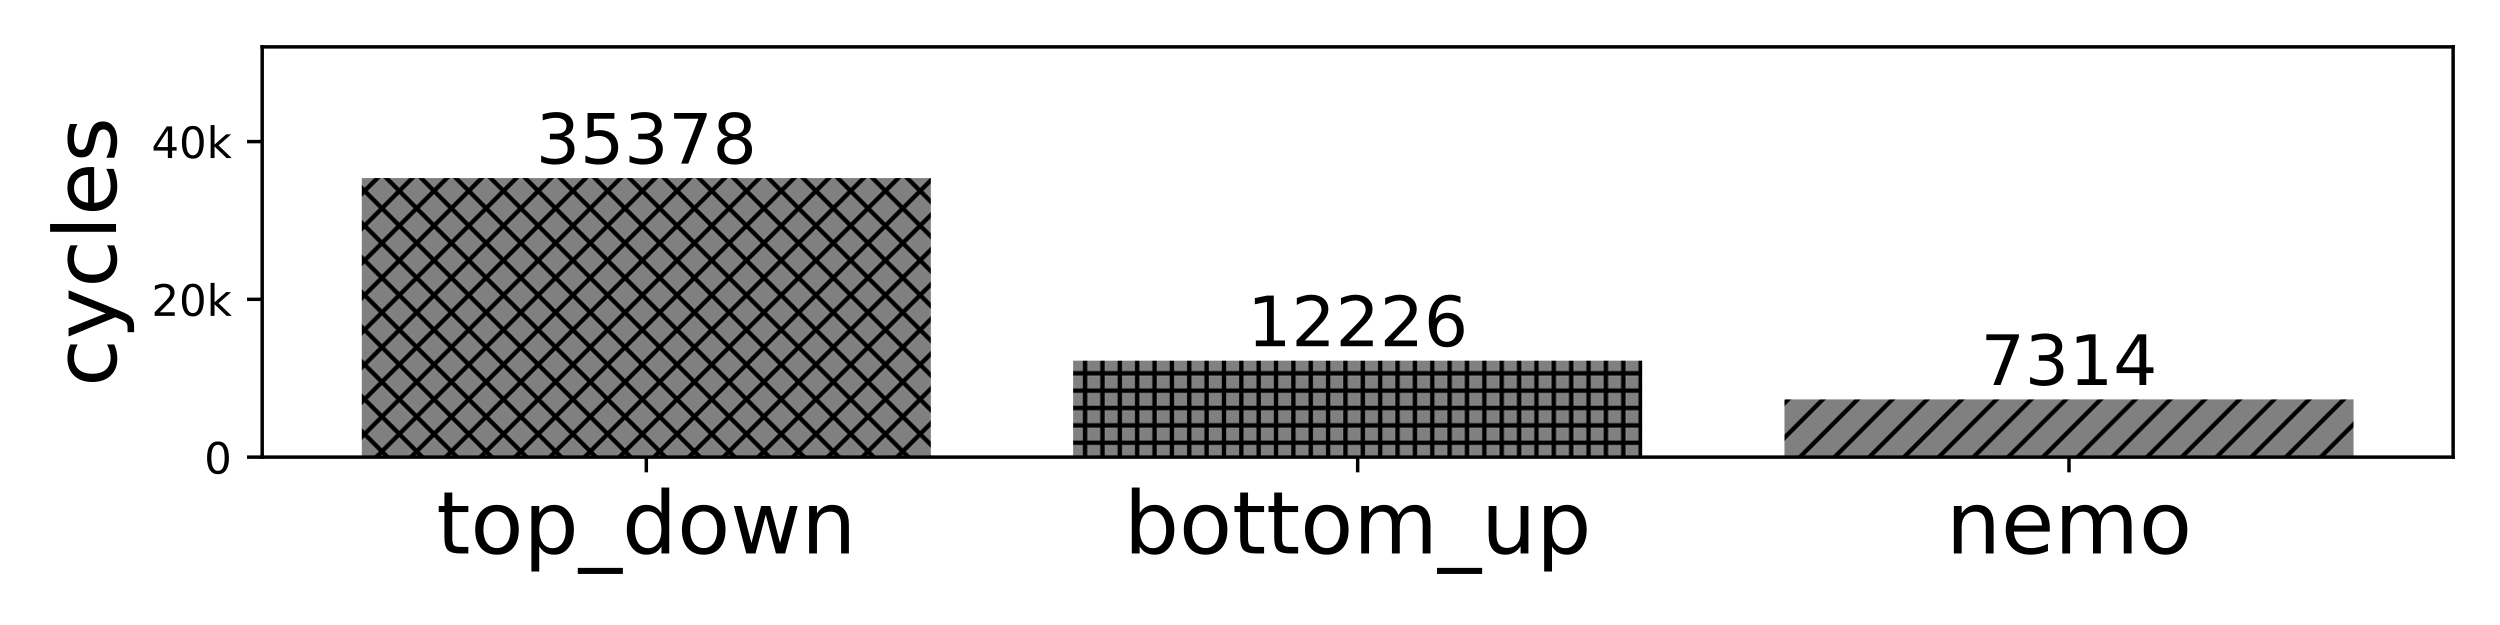
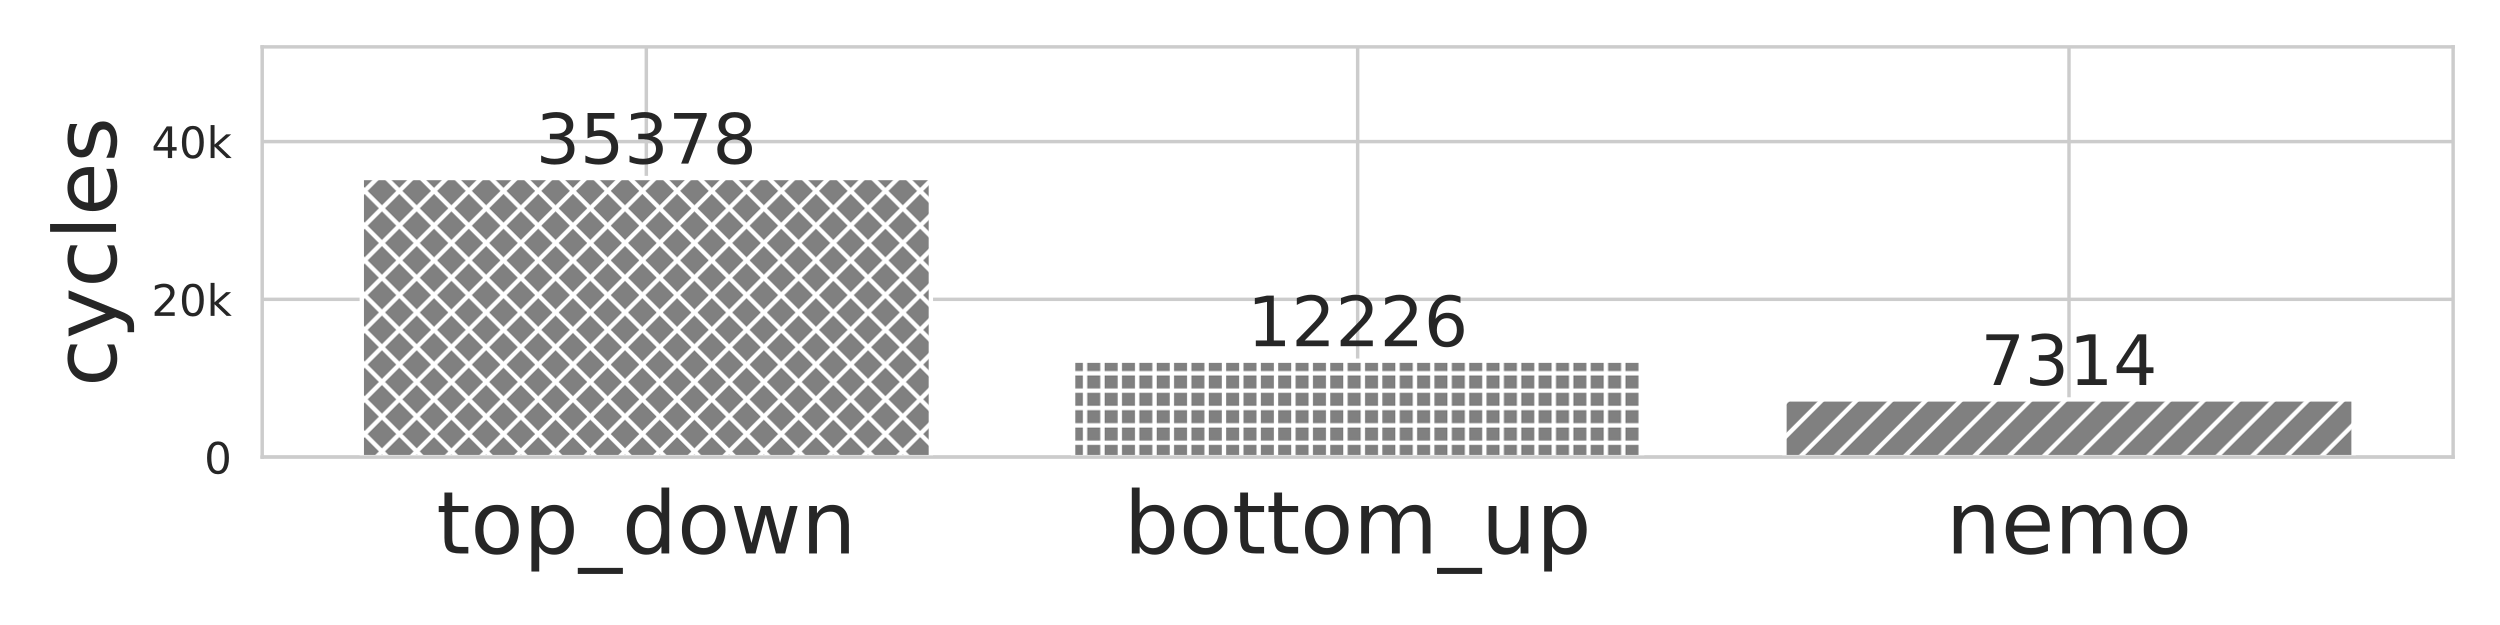
<svg xmlns="http://www.w3.org/2000/svg" xmlns:xlink="http://www.w3.org/1999/xlink" width="576pt" height="144pt" viewBox="0 0 576 144" version="1.1">
  <defs>
    <style type="text/css">*{stroke-linejoin: round; stroke-linecap: butt}</style>
  </defs>
  <g id="figure_1">
    <g id="patch_1">
      <path d="M 0 144  L 576 144  L 576 0  L 0 0  z " style="fill: #ffffff" />
    </g>
    <g id="axes_1">
      <g id="patch_2">
        <path d="M 60.41 105.32  L 565.2 105.32  L 565.2 10.8  L 60.41 10.8  z " style="fill: #ffffff" />
      </g>
-       <g id="patch_3">
-         <path d="M 83.355 105.32  L 214.469 105.32  L 214.469 41.021  L 83.355 41.021  z " clip-path="url(#pccad2ae712)" style="fill: url(#hf38e44e593)" />
-       </g>
-       <g id="patch_4">
-         <path d="M 247.248 105.32  L 378.362 105.32  L 378.362 83.099  L 247.248 83.099  z " clip-path="url(#pccad2ae712)" style="fill: url(#hb486ae8854)" />
-       </g>
-       <g id="patch_5">
-         <path d="M 411.141 105.32  L 542.255 105.32  L 542.255 92.027  L 411.141 92.027  z " clip-path="url(#pccad2ae712)" style="fill: url(#ha1da63e68a)" />
-       </g>
      <g id="matplotlib.axis_1">
        <g id="xtick_1">
          <g id="line2d_1">
-             <defs>
-               <path id="m191a97aec0" d="M 0 0  L 0 3.5  " style="stroke: #000000; stroke-width: 0.8" />
-             </defs>
-             <g>
-               <use xlink:href="#m191a97aec0" x="148.912" y="105.32" style="stroke: #000000; stroke-width: 0.8" />
-             </g>
+             <path d="M 148.912 105.32  L 148.912 10.8  " clip-path="url(#p83305bcd33)" style="fill: none; stroke: #cccccc; stroke-width: 0.8; stroke-linecap: round" />
          </g>
          <g id="text_1">
-             <g transform="translate(100.5418 127.5169) scale(0.2 -0.2)">
+             <g style="fill: #262626" transform="translate(100.5418 127.5169) scale(0.2 -0.2)">
              <defs>
                <path id="DejaVuSans-74" d="M 1172 4494  L 1172 3500  L 2356 3500  L 2356 3053  L 1172 3053  L 1172 1153  Q 1172 725 1289 603  Q 1406 481 1766 481  L 2356 481  L 2356 0  L 1766 0  Q 1100 0 847 248  Q 594 497 594 1153  L 594 3053  L 172 3053  L 172 3500  L 594 3500  L 594 4494  L 1172 4494  z " transform="scale(0.015625)" />
                <path id="DejaVuSans-6f" d="M 1959 3097  Q 1497 3097 1228 2736  Q 959 2375 959 1747  Q 959 1119 1226 758  Q 1494 397 1959 397  Q 2419 397 2687 759  Q 2956 1122 2956 1747  Q 2956 2369 2687 2733  Q 2419 3097 1959 3097  z M 1959 3584  Q 2709 3584 3137 3096  Q 3566 2609 3566 1747  Q 3566 888 3137 398  Q 2709 -91 1959 -91  Q 1206 -91 779 398  Q 353 888 353 1747  Q 353 2609 779 3096  Q 1206 3584 1959 3584  z " transform="scale(0.015625)" />
                <path id="DejaVuSans-70" d="M 1159 525  L 1159 -1331  L 581 -1331  L 581 3500  L 1159 3500  L 1159 2969  Q 1341 3281 1617 3432  Q 1894 3584 2278 3584  Q 2916 3584 3314 3078  Q 3713 2572 3713 1747  Q 3713 922 3314 415  Q 2916 -91 2278 -91  Q 1894 -91 1617 61  Q 1341 213 1159 525  z M 3116 1747  Q 3116 2381 2855 2742  Q 2594 3103 2138 3103  Q 1681 3103 1420 2742  Q 1159 2381 1159 1747  Q 1159 1113 1420 752  Q 1681 391 2138 391  Q 2594 391 2855 752  Q 3116 1113 3116 1747  z " transform="scale(0.015625)" />
                <path id="DejaVuSans-5f" d="M 3263 -1063  L 3263 -1509  L -63 -1509  L -63 -1063  L 3263 -1063  z " transform="scale(0.015625)" />
                <path id="DejaVuSans-64" d="M 2906 2969  L 2906 4863  L 3481 4863  L 3481 0  L 2906 0  L 2906 525  Q 2725 213 2448 61  Q 2172 -91 1784 -91  Q 1150 -91 751 415  Q 353 922 353 1747  Q 353 2572 751 3078  Q 1150 3584 1784 3584  Q 2172 3584 2448 3432  Q 2725 3281 2906 2969  z M 947 1747  Q 947 1113 1208 752  Q 1469 391 1925 391  Q 2381 391 2643 752  Q 2906 1113 2906 1747  Q 2906 2381 2643 2742  Q 2381 3103 1925 3103  Q 1469 3103 1208 2742  Q 947 2381 947 1747  z " transform="scale(0.015625)" />
                <path id="DejaVuSans-77" d="M 269 3500  L 844 3500  L 1563 769  L 2278 3500  L 2956 3500  L 3675 769  L 4391 3500  L 4966 3500  L 4050 0  L 3372 0  L 2619 2869  L 1863 0  L 1184 0  L 269 3500  z " transform="scale(0.015625)" />
                <path id="DejaVuSans-6e" d="M 3513 2113  L 3513 0  L 2938 0  L 2938 2094  Q 2938 2591 2744 2837  Q 2550 3084 2163 3084  Q 1697 3084 1428 2787  Q 1159 2491 1159 1978  L 1159 0  L 581 0  L 581 3500  L 1159 3500  L 1159 2956  Q 1366 3272 1645 3428  Q 1925 3584 2291 3584  Q 2894 3584 3203 3211  Q 3513 2838 3513 2113  z " transform="scale(0.015625)" />
              </defs>
              <use xlink:href="#DejaVuSans-74" />
              <use xlink:href="#DejaVuSans-6f" x="39.209" />
              <use xlink:href="#DejaVuSans-70" x="100.391" />
              <use xlink:href="#DejaVuSans-5f" x="163.867" />
              <use xlink:href="#DejaVuSans-64" x="213.867" />
              <use xlink:href="#DejaVuSans-6f" x="277.344" />
              <use xlink:href="#DejaVuSans-77" x="338.525" />
              <use xlink:href="#DejaVuSans-6e" x="420.312" />
            </g>
          </g>
        </g>
        <g id="xtick_2">
          <g id="line2d_2">
-             <g>
-               <use xlink:href="#m191a97aec0" x="312.805" y="105.32" style="stroke: #000000; stroke-width: 0.8" />
-             </g>
+             <path d="M 312.805 105.32  L 312.805 10.8  " clip-path="url(#p83305bcd33)" style="fill: none; stroke: #cccccc; stroke-width: 0.8; stroke-linecap: round" />
          </g>
          <g id="text_2">
-             <g transform="translate(258.9519 127.5169) scale(0.2 -0.2)">
+             <g style="fill: #262626" transform="translate(258.9519 127.5169) scale(0.2 -0.2)">
              <defs>
                <path id="DejaVuSans-62" d="M 3116 1747  Q 3116 2381 2855 2742  Q 2594 3103 2138 3103  Q 1681 3103 1420 2742  Q 1159 2381 1159 1747  Q 1159 1113 1420 752  Q 1681 391 2138 391  Q 2594 391 2855 752  Q 3116 1113 3116 1747  z M 1159 2969  Q 1341 3281 1617 3432  Q 1894 3584 2278 3584  Q 2916 3584 3314 3078  Q 3713 2572 3713 1747  Q 3713 922 3314 415  Q 2916 -91 2278 -91  Q 1894 -91 1617 61  Q 1341 213 1159 525  L 1159 0  L 581 0  L 581 4863  L 1159 4863  L 1159 2969  z " transform="scale(0.015625)" />
                <path id="DejaVuSans-6d" d="M 3328 2828  Q 3544 3216 3844 3400  Q 4144 3584 4550 3584  Q 5097 3584 5394 3201  Q 5691 2819 5691 2113  L 5691 0  L 5113 0  L 5113 2094  Q 5113 2597 4934 2840  Q 4756 3084 4391 3084  Q 3944 3084 3684 2787  Q 3425 2491 3425 1978  L 3425 0  L 2847 0  L 2847 2094  Q 2847 2600 2669 2842  Q 2491 3084 2119 3084  Q 1678 3084 1418 2786  Q 1159 2488 1159 1978  L 1159 0  L 581 0  L 581 3500  L 1159 3500  L 1159 2956  Q 1356 3278 1631 3431  Q 1906 3584 2284 3584  Q 2666 3584 2933 3390  Q 3200 3197 3328 2828  z " transform="scale(0.015625)" />
                <path id="DejaVuSans-75" d="M 544 1381  L 544 3500  L 1119 3500  L 1119 1403  Q 1119 906 1312 657  Q 1506 409 1894 409  Q 2359 409 2629 706  Q 2900 1003 2900 1516  L 2900 3500  L 3475 3500  L 3475 0  L 2900 0  L 2900 538  Q 2691 219 2414 64  Q 2138 -91 1772 -91  Q 1169 -91 856 284  Q 544 659 544 1381  z M 1991 3584  L 1991 3584  z " transform="scale(0.015625)" />
              </defs>
              <use xlink:href="#DejaVuSans-62" />
              <use xlink:href="#DejaVuSans-6f" x="63.477" />
              <use xlink:href="#DejaVuSans-74" x="124.658" />
              <use xlink:href="#DejaVuSans-74" x="163.867" />
              <use xlink:href="#DejaVuSans-6f" x="203.076" />
              <use xlink:href="#DejaVuSans-6d" x="264.258" />
              <use xlink:href="#DejaVuSans-5f" x="361.67" />
              <use xlink:href="#DejaVuSans-75" x="411.67" />
              <use xlink:href="#DejaVuSans-70" x="475.049" />
            </g>
          </g>
        </g>
        <g id="xtick_3">
          <g id="line2d_3">
-             <g>
-               <use xlink:href="#m191a97aec0" x="476.698" y="105.32" style="stroke: #000000; stroke-width: 0.8" />
-             </g>
+             <path d="M 476.698 105.32  L 476.698 10.8  " clip-path="url(#p83305bcd33)" style="fill: none; stroke: #cccccc; stroke-width: 0.8; stroke-linecap: round" />
          </g>
          <g id="text_3">
-             <g transform="translate(448.3479 127.5169) scale(0.2 -0.2)">
+             <g style="fill: #262626" transform="translate(448.3479 127.5169) scale(0.2 -0.2)">
              <defs>
                <path id="DejaVuSans-65" d="M 3597 1894  L 3597 1613  L 953 1613  Q 991 1019 1311 708  Q 1631 397 2203 397  Q 2534 397 2845 478  Q 3156 559 3463 722  L 3463 178  Q 3153 47 2828 -22  Q 2503 -91 2169 -91  Q 1331 -91 842 396  Q 353 884 353 1716  Q 353 2575 817 3079  Q 1281 3584 2069 3584  Q 2775 3584 3186 3129  Q 3597 2675 3597 1894  z M 3022 2063  Q 3016 2534 2758 2815  Q 2500 3097 2075 3097  Q 1594 3097 1305 2825  Q 1016 2553 972 2059  L 3022 2063  z " transform="scale(0.015625)" />
              </defs>
              <use xlink:href="#DejaVuSans-6e" />
              <use xlink:href="#DejaVuSans-65" x="63.379" />
              <use xlink:href="#DejaVuSans-6d" x="124.902" />
              <use xlink:href="#DejaVuSans-6f" x="222.314" />
            </g>
          </g>
        </g>
      </g>
      <g id="matplotlib.axis_2">
        <g id="ytick_1">
          <g id="line2d_4">
-             <defs>
-               <path id="m6989679bc2" d="M 0 0  L -3.5 0  " style="stroke: #000000; stroke-width: 0.8" />
-             </defs>
-             <g>
-               <use xlink:href="#m6989679bc2" x="60.41" y="105.32" style="stroke: #000000; stroke-width: 0.8" />
-             </g>
+             <path d="M 60.41 105.32  L 565.2 105.32  " clip-path="url(#p83305bcd33)" style="fill: none; stroke: #cccccc; stroke-width: 0.8; stroke-linecap: round" />
          </g>
          <g id="text_4">
-             <g transform="translate(47.0475 109.1192) scale(0.1 -0.1)">
+             <g style="fill: #262626" transform="translate(47.0475 109.1192) scale(0.1 -0.1)">
              <defs>
                <path id="DejaVuSans-30" d="M 2034 4250  Q 1547 4250 1301 3770  Q 1056 3291 1056 2328  Q 1056 1369 1301 889  Q 1547 409 2034 409  Q 2525 409 2770 889  Q 3016 1369 3016 2328  Q 3016 3291 2770 3770  Q 2525 4250 2034 4250  z M 2034 4750  Q 2819 4750 3233 4129  Q 3647 3509 3647 2328  Q 3647 1150 3233 529  Q 2819 -91 2034 -91  Q 1250 -91 836 529  Q 422 1150 422 2328  Q 422 3509 836 4129  Q 1250 4750 2034 4750  z " transform="scale(0.015625)" />
              </defs>
              <use xlink:href="#DejaVuSans-30" />
            </g>
          </g>
        </g>
        <g id="ytick_2">
          <g id="line2d_5">
-             <g>
-               <use xlink:href="#m6989679bc2" x="60.41" y="68.97" style="stroke: #000000; stroke-width: 0.8" />
-             </g>
+             <path d="M 60.41 68.97  L 565.2 68.97  " clip-path="url(#p83305bcd33)" style="fill: none; stroke: #cccccc; stroke-width: 0.8; stroke-linecap: round" />
          </g>
          <g id="text_5">
-             <g transform="translate(34.89437 72.76933) scale(0.1 -0.1)">
+             <g style="fill: #262626" transform="translate(34.89437 72.76933) scale(0.1 -0.1)">
              <defs>
                <path id="DejaVuSans-32" d="M 1228 531  L 3431 531  L 3431 0  L 469 0  L 469 531  Q 828 903 1448 1529  Q 2069 2156 2228 2338  Q 2531 2678 2651 2914  Q 2772 3150 2772 3378  Q 2772 3750 2511 3984  Q 2250 4219 1831 4219  Q 1534 4219 1204 4116  Q 875 4013 500 3803  L 500 4441  Q 881 4594 1212 4672  Q 1544 4750 1819 4750  Q 2544 4750 2975 4387  Q 3406 4025 3406 3419  Q 3406 3131 3298 2873  Q 3191 2616 2906 2266  Q 2828 2175 2409 1742  Q 1991 1309 1228 531  z " transform="scale(0.015625)" />
                <path id="DejaVuSans-6b" d="M 581 4863  L 1159 4863  L 1159 1991  L 2875 3500  L 3609 3500  L 1753 1863  L 3688 0  L 2938 0  L 1159 1709  L 1159 0  L 581 0  L 581 4863  z " transform="scale(0.015625)" />
              </defs>
              <use xlink:href="#DejaVuSans-32" />
              <use xlink:href="#DejaVuSans-30" x="63.623" />
              <use xlink:href="#DejaVuSans-6b" x="127.246" />
            </g>
          </g>
        </g>
        <g id="ytick_3">
          <g id="line2d_6">
-             <g>
-               <use xlink:href="#m6989679bc2" x="60.41" y="32.62" style="stroke: #000000; stroke-width: 0.8" />
-             </g>
+             <path d="M 60.41 32.62  L 565.2 32.62  " clip-path="url(#p83305bcd33)" style="fill: none; stroke: #cccccc; stroke-width: 0.8; stroke-linecap: round" />
          </g>
          <g id="text_6">
-             <g transform="translate(34.89437 36.41944) scale(0.1 -0.1)">
+             <g style="fill: #262626" transform="translate(34.89437 36.41944) scale(0.1 -0.1)">
              <defs>
                <path id="DejaVuSans-34" d="M 2419 4116  L 825 1625  L 2419 1625  L 2419 4116  z M 2253 4666  L 3047 4666  L 3047 1625  L 3713 1625  L 3713 1100  L 3047 1100  L 3047 0  L 2419 0  L 2419 1100  L 313 1100  L 313 1709  L 2253 4666  z " transform="scale(0.015625)" />
              </defs>
              <use xlink:href="#DejaVuSans-34" />
              <use xlink:href="#DejaVuSans-30" x="63.623" />
              <use xlink:href="#DejaVuSans-6b" x="127.246" />
            </g>
          </g>
        </g>
        <g id="text_7">
-           <g transform="translate(26.735 89.11625) rotate(-90) scale(0.2 -0.2)">
+           <g style="fill: #262626" transform="translate(26.735 89.11625) rotate(-90) scale(0.2 -0.2)">
            <defs>
              <path id="DejaVuSans-63" d="M 3122 3366  L 3122 2828  Q 2878 2963 2633 3030  Q 2388 3097 2138 3097  Q 1578 3097 1268 2742  Q 959 2388 959 1747  Q 959 1106 1268 751  Q 1578 397 2138 397  Q 2388 397 2633 464  Q 2878 531 3122 666  L 3122 134  Q 2881 22 2623 -34  Q 2366 -91 2075 -91  Q 1284 -91 818 406  Q 353 903 353 1747  Q 353 2603 823 3093  Q 1294 3584 2113 3584  Q 2378 3584 2631 3529  Q 2884 3475 3122 3366  z " transform="scale(0.015625)" />
              <path id="DejaVuSans-79" d="M 2059 -325  Q 1816 -950 1584 -1140  Q 1353 -1331 966 -1331  L 506 -1331  L 506 -850  L 844 -850  Q 1081 -850 1212 -737  Q 1344 -625 1503 -206  L 1606 56  L 191 3500  L 800 3500  L 1894 763  L 2988 3500  L 3597 3500  L 2059 -325  z " transform="scale(0.015625)" />
              <path id="DejaVuSans-6c" d="M 603 4863  L 1178 4863  L 1178 0  L 603 0  L 603 4863  z " transform="scale(0.015625)" />
              <path id="DejaVuSans-73" d="M 2834 3397  L 2834 2853  Q 2591 2978 2328 3040  Q 2066 3103 1784 3103  Q 1356 3103 1142 2972  Q 928 2841 928 2578  Q 928 2378 1081 2264  Q 1234 2150 1697 2047  L 1894 2003  Q 2506 1872 2764 1633  Q 3022 1394 3022 966  Q 3022 478 2636 193  Q 2250 -91 1575 -91  Q 1294 -91 989 -36  Q 684 19 347 128  L 347 722  Q 666 556 975 473  Q 1284 391 1588 391  Q 1994 391 2212 530  Q 2431 669 2431 922  Q 2431 1156 2273 1281  Q 2116 1406 1581 1522  L 1381 1569  Q 847 1681 609 1914  Q 372 2147 372 2553  Q 372 3047 722 3315  Q 1072 3584 1716 3584  Q 2034 3584 2315 3537  Q 2597 3491 2834 3397  z " transform="scale(0.015625)" />
            </defs>
            <use xlink:href="#DejaVuSans-63" />
            <use xlink:href="#DejaVuSans-79" x="54.98" />
            <use xlink:href="#DejaVuSans-63" x="114.16" />
            <use xlink:href="#DejaVuSans-6c" x="169.141" />
            <use xlink:href="#DejaVuSans-65" x="196.924" />
            <use xlink:href="#DejaVuSans-73" x="258.447" />
          </g>
        </g>
      </g>
+       <g id="patch_3">
+         <path d="M 83.355 105.32  L 214.469 105.32  L 214.469 41.021  L 83.355 41.021  z " clip-path="url(#p83305bcd33)" style="fill: url(#hd219f3f335); stroke: #ffffff; stroke-linejoin: miter" />
+       </g>
+       <g id="patch_4">
+         <path d="M 247.248 105.32  L 378.362 105.32  L 378.362 83.099  L 247.248 83.099  z " clip-path="url(#p83305bcd33)" style="fill: url(#h393258204a); stroke: #ffffff; stroke-linejoin: miter" />
+       </g>
+       <g id="patch_5">
+         <path d="M 411.141 105.32  L 542.255 105.32  L 542.255 92.027  L 411.141 92.027  z " clip-path="url(#p83305bcd33)" style="fill: url(#hef718444fb); stroke: #ffffff; stroke-linejoin: miter" />
+       </g>
      <g id="patch_6">
-         <path d="M 60.41 105.32  L 60.41 10.8  " style="fill: none; stroke: #000000; stroke-width: 0.8; stroke-linejoin: miter; stroke-linecap: square" />
+         <path d="M 60.41 105.32  L 60.41 10.8  " style="fill: none; stroke: #cccccc; stroke-width: 0.8; stroke-linejoin: miter; stroke-linecap: square" />
      </g>
      <g id="patch_7">
-         <path d="M 565.2 105.32  L 565.2 10.8  " style="fill: none; stroke: #000000; stroke-width: 0.8; stroke-linejoin: miter; stroke-linecap: square" />
+         <path d="M 565.2 105.32  L 565.2 10.8  " style="fill: none; stroke: #cccccc; stroke-width: 0.8; stroke-linejoin: miter; stroke-linecap: square" />
      </g>
      <g id="patch_8">
-         <path d="M 60.41 105.32  L 565.2 105.32  " style="fill: none; stroke: #000000; stroke-width: 0.8; stroke-linejoin: miter; stroke-linecap: square" />
+         <path d="M 60.41 105.32  L 565.2 105.32  " style="fill: none; stroke: #cccccc; stroke-width: 0.8; stroke-linejoin: miter; stroke-linecap: square" />
      </g>
      <g id="patch_9">
-         <path d="M 60.41 10.8  L 565.2 10.8  " style="fill: none; stroke: #000000; stroke-width: 0.8; stroke-linejoin: miter; stroke-linecap: square" />
+         <path d="M 60.41 10.8  L 565.2 10.8  " style="fill: none; stroke: #cccccc; stroke-width: 0.8; stroke-linejoin: miter; stroke-linecap: square" />
      </g>
      <g id="text_8">
-         <g transform="translate(123.4621 37.69318) scale(0.16 -0.16)">
+         <g style="fill: #262626" transform="translate(123.4621 37.69318) scale(0.16 -0.16)">
          <defs>
            <path id="DejaVuSans-33" d="M 2597 2516  Q 3050 2419 3304 2112  Q 3559 1806 3559 1356  Q 3559 666 3084 287  Q 2609 -91 1734 -91  Q 1441 -91 1130 -33  Q 819 25 488 141  L 488 750  Q 750 597 1062 519  Q 1375 441 1716 441  Q 2309 441 2620 675  Q 2931 909 2931 1356  Q 2931 1769 2642 2001  Q 2353 2234 1838 2234  L 1294 2234  L 1294 2753  L 1863 2753  Q 2328 2753 2575 2939  Q 2822 3125 2822 3475  Q 2822 3834 2567 4026  Q 2313 4219 1838 4219  Q 1578 4219 1281 4162  Q 984 4106 628 3988  L 628 4550  Q 988 4650 1302 4700  Q 1616 4750 1894 4750  Q 2613 4750 3031 4423  Q 3450 4097 3450 3541  Q 3450 3153 3228 2886  Q 3006 2619 2597 2516  z " transform="scale(0.015625)" />
            <path id="DejaVuSans-35" d="M 691 4666  L 3169 4666  L 3169 4134  L 1269 4134  L 1269 2991  Q 1406 3038 1543 3061  Q 1681 3084 1819 3084  Q 2600 3084 3056 2656  Q 3513 2228 3513 1497  Q 3513 744 3044 326  Q 2575 -91 1722 -91  Q 1428 -91 1123 -41  Q 819 9 494 109  L 494 744  Q 775 591 1075 516  Q 1375 441 1709 441  Q 2250 441 2565 725  Q 2881 1009 2881 1497  Q 2881 1984 2565 2268  Q 2250 2553 1709 2553  Q 1456 2553 1204 2497  Q 953 2441 691 2322  L 691 4666  z " transform="scale(0.015625)" />
            <path id="DejaVuSans-37" d="M 525 4666  L 3525 4666  L 3525 4397  L 1831 0  L 1172 0  L 2766 4134  L 525 4134  L 525 4666  z " transform="scale(0.015625)" />
            <path id="DejaVuSans-38" d="M 2034 2216  Q 1584 2216 1326 1975  Q 1069 1734 1069 1313  Q 1069 891 1326 650  Q 1584 409 2034 409  Q 2484 409 2743 651  Q 3003 894 3003 1313  Q 3003 1734 2745 1975  Q 2488 2216 2034 2216  z M 1403 2484  Q 997 2584 770 2862  Q 544 3141 544 3541  Q 544 4100 942 4425  Q 1341 4750 2034 4750  Q 2731 4750 3128 4425  Q 3525 4100 3525 3541  Q 3525 3141 3298 2862  Q 3072 2584 2669 2484  Q 3125 2378 3379 2068  Q 3634 1759 3634 1313  Q 3634 634 3220 271  Q 2806 -91 2034 -91  Q 1263 -91 848 271  Q 434 634 434 1313  Q 434 1759 690 2068  Q 947 2378 1403 2484  z M 1172 3481  Q 1172 3119 1398 2916  Q 1625 2713 2034 2713  Q 2441 2713 2670 2916  Q 2900 3119 2900 3481  Q 2900 3844 2670 4047  Q 2441 4250 2034 4250  Q 1625 4250 1398 4047  Q 1172 3844 1172 3481  z " transform="scale(0.015625)" />
          </defs>
          <use xlink:href="#DejaVuSans-33" />
          <use xlink:href="#DejaVuSans-35" x="63.623" />
          <use xlink:href="#DejaVuSans-33" x="127.246" />
          <use xlink:href="#DejaVuSans-37" x="190.869" />
          <use xlink:href="#DejaVuSans-38" x="254.492" />
        </g>
      </g>
      <g id="text_9">
-         <g transform="translate(287.355 79.77181) scale(0.16 -0.16)">
+         <g style="fill: #262626" transform="translate(287.355 79.77181) scale(0.16 -0.16)">
          <defs>
            <path id="DejaVuSans-31" d="M 794 531  L 1825 531  L 1825 4091  L 703 3866  L 703 4441  L 1819 4666  L 2450 4666  L 2450 531  L 3481 531  L 3481 0  L 794 0  L 794 531  z " transform="scale(0.015625)" />
            <path id="DejaVuSans-36" d="M 2113 2584  Q 1688 2584 1439 2293  Q 1191 2003 1191 1497  Q 1191 994 1439 701  Q 1688 409 2113 409  Q 2538 409 2786 701  Q 3034 994 3034 1497  Q 3034 2003 2786 2293  Q 2538 2584 2113 2584  z M 3366 4563  L 3366 3988  Q 3128 4100 2886 4159  Q 2644 4219 2406 4219  Q 1781 4219 1451 3797  Q 1122 3375 1075 2522  Q 1259 2794 1537 2939  Q 1816 3084 2150 3084  Q 2853 3084 3261 2657  Q 3669 2231 3669 1497  Q 3669 778 3244 343  Q 2819 -91 2113 -91  Q 1303 -91 875 529  Q 447 1150 447 2328  Q 447 3434 972 4092  Q 1497 4750 2381 4750  Q 2619 4750 2861 4703  Q 3103 4656 3366 4563  z " transform="scale(0.015625)" />
          </defs>
          <use xlink:href="#DejaVuSans-31" />
          <use xlink:href="#DejaVuSans-32" x="63.623" />
          <use xlink:href="#DejaVuSans-32" x="127.246" />
          <use xlink:href="#DejaVuSans-32" x="190.869" />
          <use xlink:href="#DejaVuSans-36" x="254.492" />
        </g>
      </g>
      <g id="text_10">
-         <g transform="translate(456.3379 88.69934) scale(0.16 -0.16)">
+         <g style="fill: #262626" transform="translate(456.3379 88.69934) scale(0.16 -0.16)">
          <use xlink:href="#DejaVuSans-37" />
          <use xlink:href="#DejaVuSans-33" x="63.623" />
          <use xlink:href="#DejaVuSans-31" x="127.246" />
          <use xlink:href="#DejaVuSans-34" x="190.869" />
        </g>
      </g>
    </g>
  </g>
  <defs>
-     <clipPath id="pccad2ae712">
+     <clipPath id="p83305bcd33">
      <rect x="60.41" y="10.8" width="504.79" height="94.52" />
    </clipPath>
  </defs>
  <defs>
-     <pattern id="hf38e44e593" patternUnits="userSpaceOnUse" x="0" y="0" width="72" height="72">
+     <pattern id="hd219f3f335" patternUnits="userSpaceOnUse" x="0" y="0" width="72" height="72">
      <rect x="0" y="0" width="73" height="73" fill="#808080" />
-       <path d="M -36 36  L 36 -36  M -32 40  L 40 -32  M -28 44  L 44 -28  M -24 48  L 48 -24  M -20 52  L 52 -20  M -16 56  L 56 -16  M -12 60  L 60 -12  M -8 64  L 64 -8  M -4 68  L 68 -4  M 0 72  L 72 0  M 4 76  L 76 4  M 8 80  L 80 8  M 12 84  L 84 12  M 16 88  L 88 16  M 20 92  L 92 20  M 24 96  L 96 24  M 28 100  L 100 28  M 32 104  L 104 32  M 36 108  L 108 36  M -36 36  L 36 108  M -32 32  L 40 104  M -28 28  L 44 100  M -24 24  L 48 96  M -20 20  L 52 92  M -16 16  L 56 88  M -12 12  L 60 84  M -8 8  L 64 80  M -4 4  L 68 76  M 0 0  L 72 72  M 4 -4  L 76 68  M 8 -8  L 80 64  M 12 -12  L 84 60  M 16 -16  L 88 56  M 20 -20  L 92 52  M 24 -24  L 96 48  M 28 -28  L 100 44  M 32 -32  L 104 40  M 36 -36  L 108 36  " style="fill: #000000; stroke: #000000; stroke-width: 1.0; stroke-linecap: butt; stroke-linejoin: miter" />
+       <path d="M -36 36  L 36 -36  M -32 40  L 40 -32  M -28 44  L 44 -28  M -24 48  L 48 -24  M -20 52  L 52 -20  M -16 56  L 56 -16  M -12 60  L 60 -12  M -8 64  L 64 -8  M -4 68  L 68 -4  M 0 72  L 72 0  M 4 76  L 76 4  M 8 80  L 80 8  M 12 84  L 84 12  M 16 88  L 88 16  M 20 92  L 92 20  M 24 96  L 96 24  M 28 100  L 100 28  M 32 104  L 104 32  M 36 108  L 108 36  M -36 36  L 36 108  M -32 32  L 40 104  M -28 28  L 44 100  M -24 24  L 48 96  M -20 20  L 52 92  M -16 16  L 56 88  M -12 12  L 60 84  M -8 8  L 64 80  M -4 4  L 68 76  M 0 0  L 72 72  M 4 -4  L 76 68  M 8 -8  L 80 64  M 12 -12  L 84 60  M 16 -16  L 88 56  M 20 -20  L 92 52  M 24 -24  L 96 48  M 28 -28  L 100 44  M 32 -32  L 104 40  M 36 -36  L 108 36  " style="fill: #ffffff; stroke: #ffffff; stroke-width: 1.0; stroke-linecap: butt; stroke-linejoin: miter" />
    </pattern>
-     <pattern id="hb486ae8854" patternUnits="userSpaceOnUse" x="0" y="0" width="72" height="72">
+     <pattern id="h393258204a" patternUnits="userSpaceOnUse" x="0" y="0" width="72" height="72">
      <rect x="0" y="0" width="73" height="73" fill="#808080" />
-       <path d="M 0 70  L 72 70  M 0 66  L 72 66  M 0 62  L 72 62  M 0 58  L 72 58  M 0 54  L 72 54  M 0 50  L 72 50  M 0 46  L 72 46  M 0 42  L 72 42  M 0 38  L 72 38  M 0 34  L 72 34  M 0 30  L 72 30  M 0 26  L 72 26  M 0 22  L 72 22  M 0 18  L 72 18  M 0 14  L 72 14  M 0 10  L 72 10  M 0 6  L 72 6  M 0 2  L 72 2  M 2 72  L 2 0  M 6 72  L 6 0  M 10 72  L 10 0  M 14 72  L 14 0  M 18 72  L 18 0  M 22 72  L 22 0  M 26 72  L 26 0  M 30 72  L 30 0  M 34 72  L 34 0  M 38 72  L 38 0  M 42 72  L 42 0  M 46 72  L 46 0  M 50 72  L 50 0  M 54 72  L 54 0  M 58 72  L 58 0  M 62 72  L 62 0  M 66 72  L 66 0  M 70 72  L 70 0  " style="fill: #000000; stroke: #000000; stroke-width: 1.0; stroke-linecap: butt; stroke-linejoin: miter" />
+       <path d="M 0 70  L 72 70  M 0 66  L 72 66  M 0 62  L 72 62  M 0 58  L 72 58  M 0 54  L 72 54  M 0 50  L 72 50  M 0 46  L 72 46  M 0 42  L 72 42  M 0 38  L 72 38  M 0 34  L 72 34  M 0 30  L 72 30  M 0 26  L 72 26  M 0 22  L 72 22  M 0 18  L 72 18  M 0 14  L 72 14  M 0 10  L 72 10  M 0 6  L 72 6  M 0 2  L 72 2  M 2 72  L 2 0  M 6 72  L 6 0  M 10 72  L 10 0  M 14 72  L 14 0  M 18 72  L 18 0  M 22 72  L 22 0  M 26 72  L 26 0  M 30 72  L 30 0  M 34 72  L 34 0  M 38 72  L 38 0  M 42 72  L 42 0  M 46 72  L 46 0  M 50 72  L 50 0  M 54 72  L 54 0  M 58 72  L 58 0  M 62 72  L 62 0  M 66 72  L 66 0  M 70 72  L 70 0  " style="fill: #ffffff; stroke: #ffffff; stroke-width: 1.0; stroke-linecap: butt; stroke-linejoin: miter" />
    </pattern>
-     <pattern id="ha1da63e68a" patternUnits="userSpaceOnUse" x="0" y="0" width="72" height="72">
+     <pattern id="hef718444fb" patternUnits="userSpaceOnUse" x="0" y="0" width="72" height="72">
      <rect x="0" y="0" width="73" height="73" fill="#808080" />
-       <path d="M -36 36  L 36 -36  M -32 40  L 40 -32  M -28 44  L 44 -28  M -24 48  L 48 -24  M -20 52  L 52 -20  M -16 56  L 56 -16  M -12 60  L 60 -12  M -8 64  L 64 -8  M -4 68  L 68 -4  M 0 72  L 72 0  M 4 76  L 76 4  M 8 80  L 80 8  M 12 84  L 84 12  M 16 88  L 88 16  M 20 92  L 92 20  M 24 96  L 96 24  M 28 100  L 100 28  M 32 104  L 104 32  M 36 108  L 108 36  " style="fill: #000000; stroke: #000000; stroke-width: 1.0; stroke-linecap: butt; stroke-linejoin: miter" />
+       <path d="M -36 36  L 36 -36  M -32 40  L 40 -32  M -28 44  L 44 -28  M -24 48  L 48 -24  M -20 52  L 52 -20  M -16 56  L 56 -16  M -12 60  L 60 -12  M -8 64  L 64 -8  M -4 68  L 68 -4  M 0 72  L 72 0  M 4 76  L 76 4  M 8 80  L 80 8  M 12 84  L 84 12  M 16 88  L 88 16  M 20 92  L 92 20  M 24 96  L 96 24  M 28 100  L 100 28  M 32 104  L 104 32  M 36 108  L 108 36  " style="fill: #ffffff; stroke: #ffffff; stroke-width: 1.0; stroke-linecap: butt; stroke-linejoin: miter" />
    </pattern>
  </defs>
</svg>
